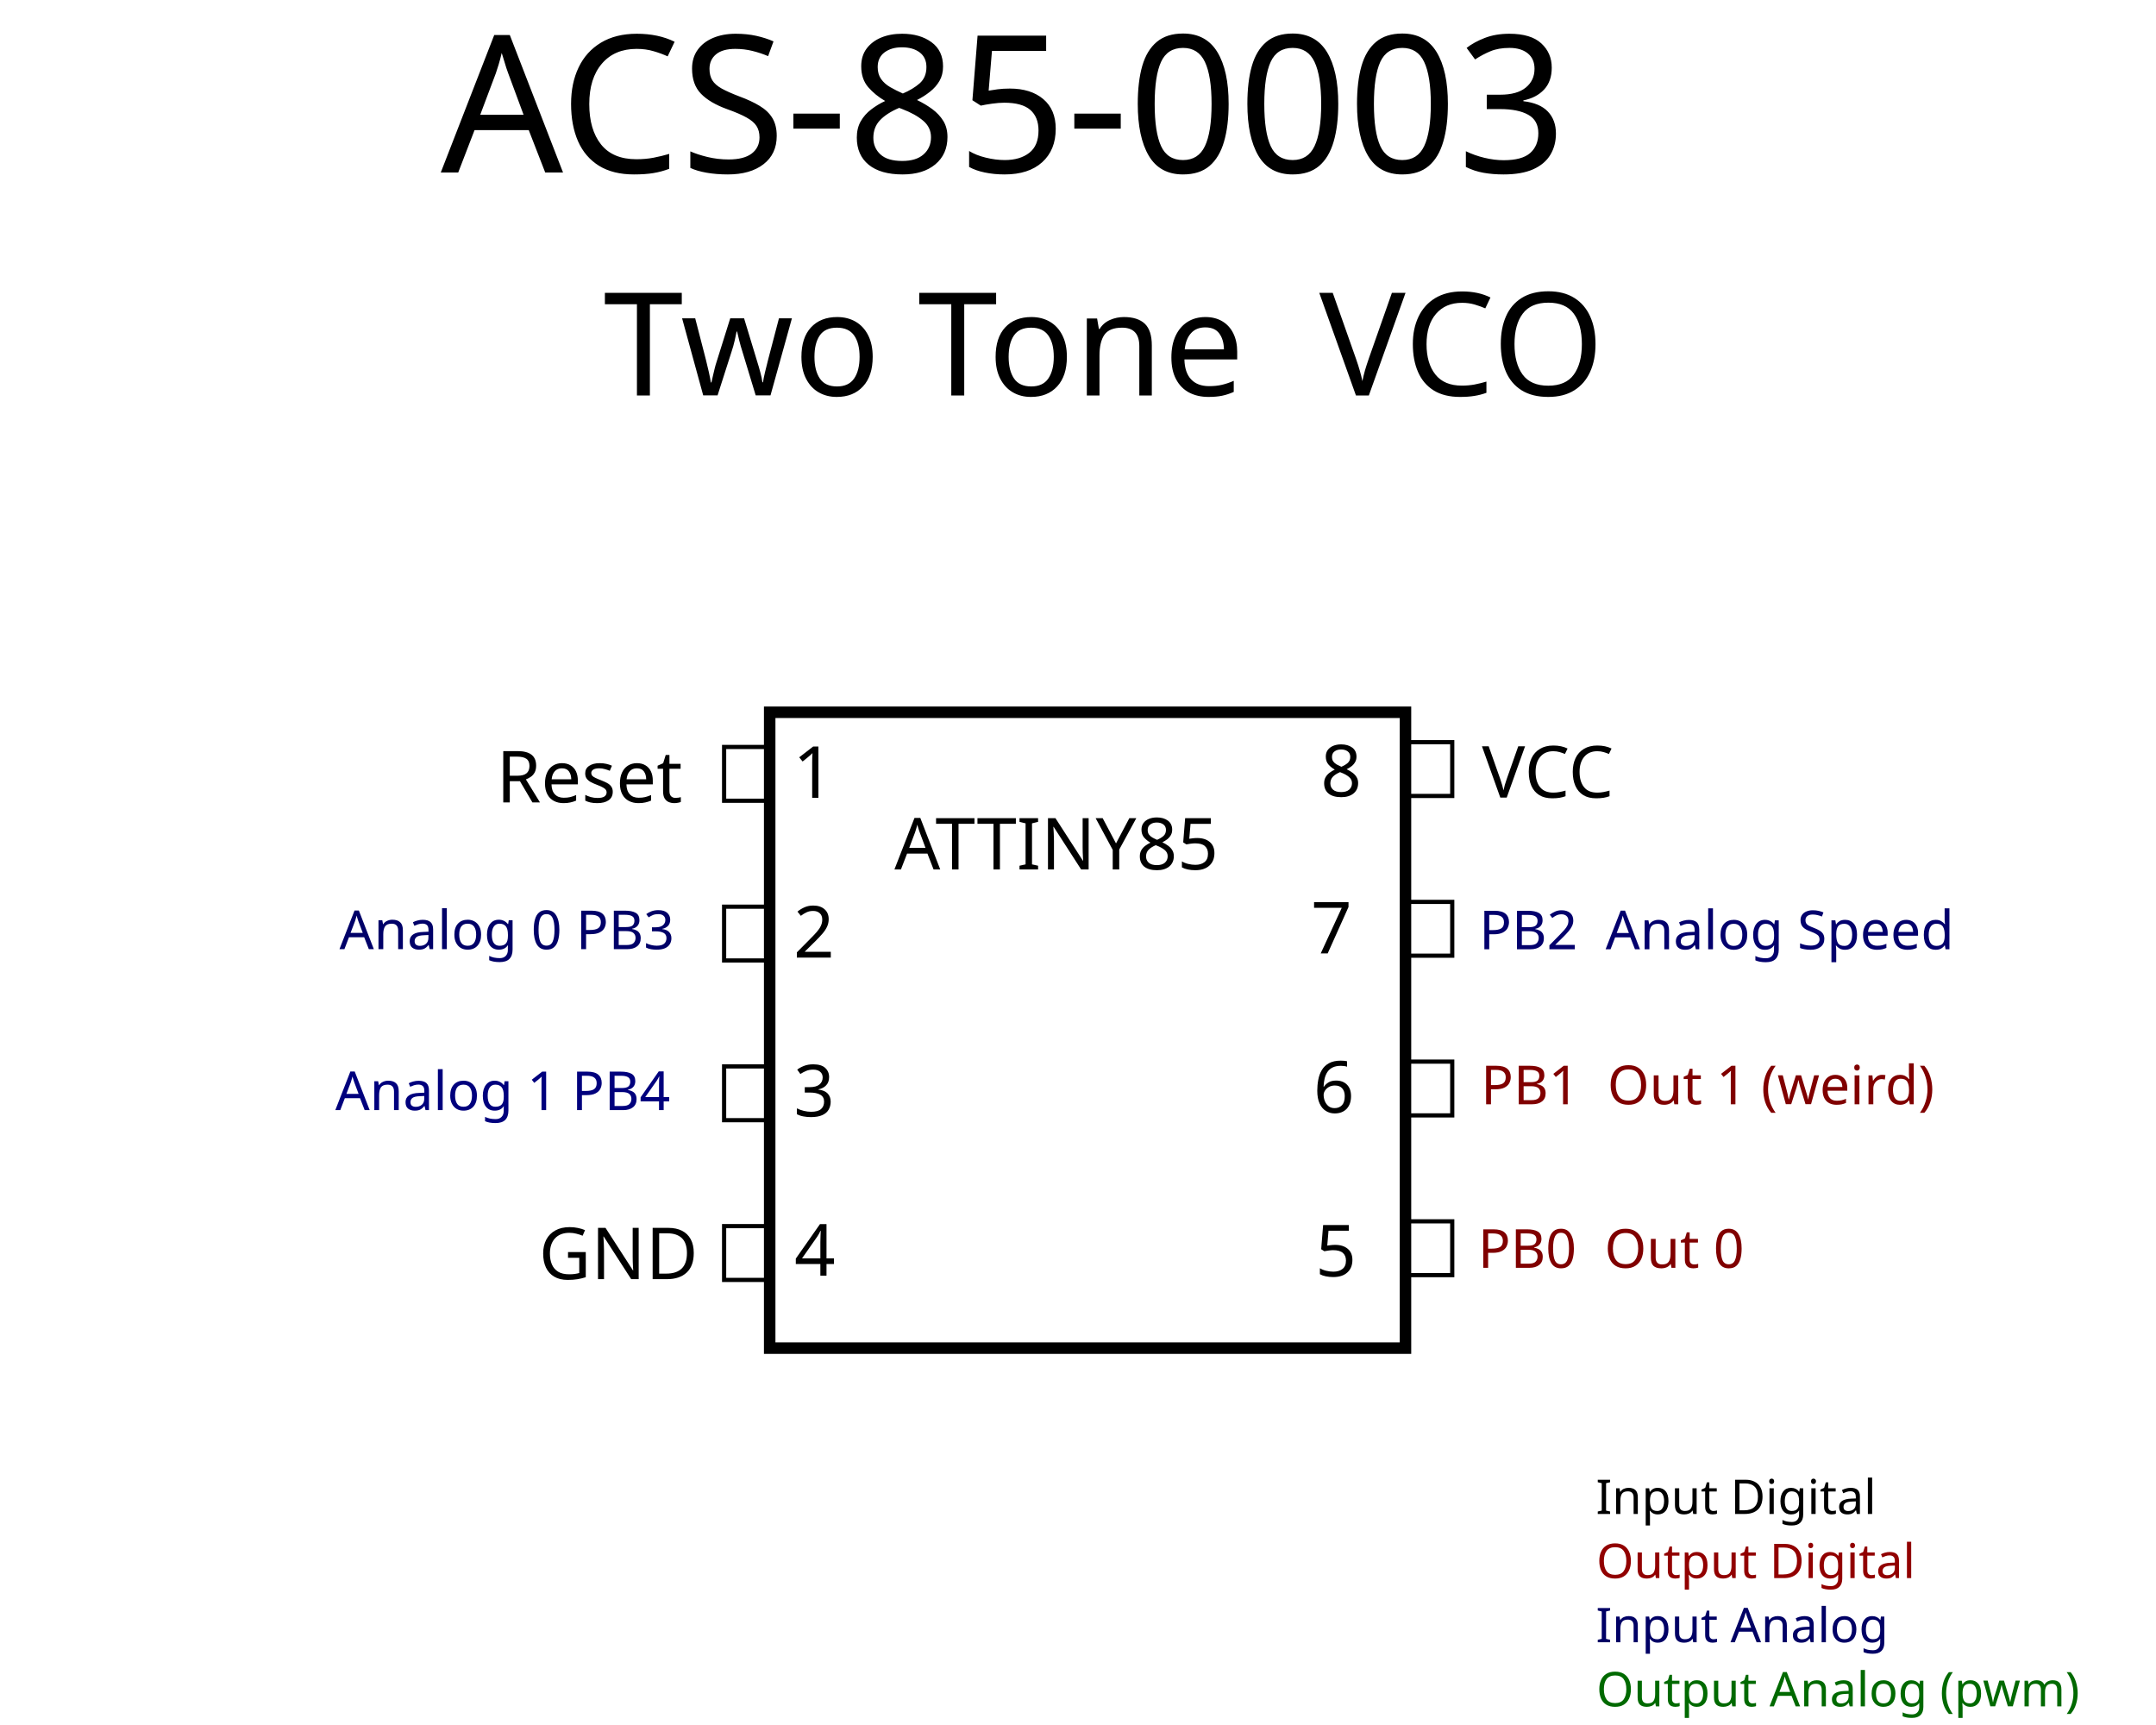
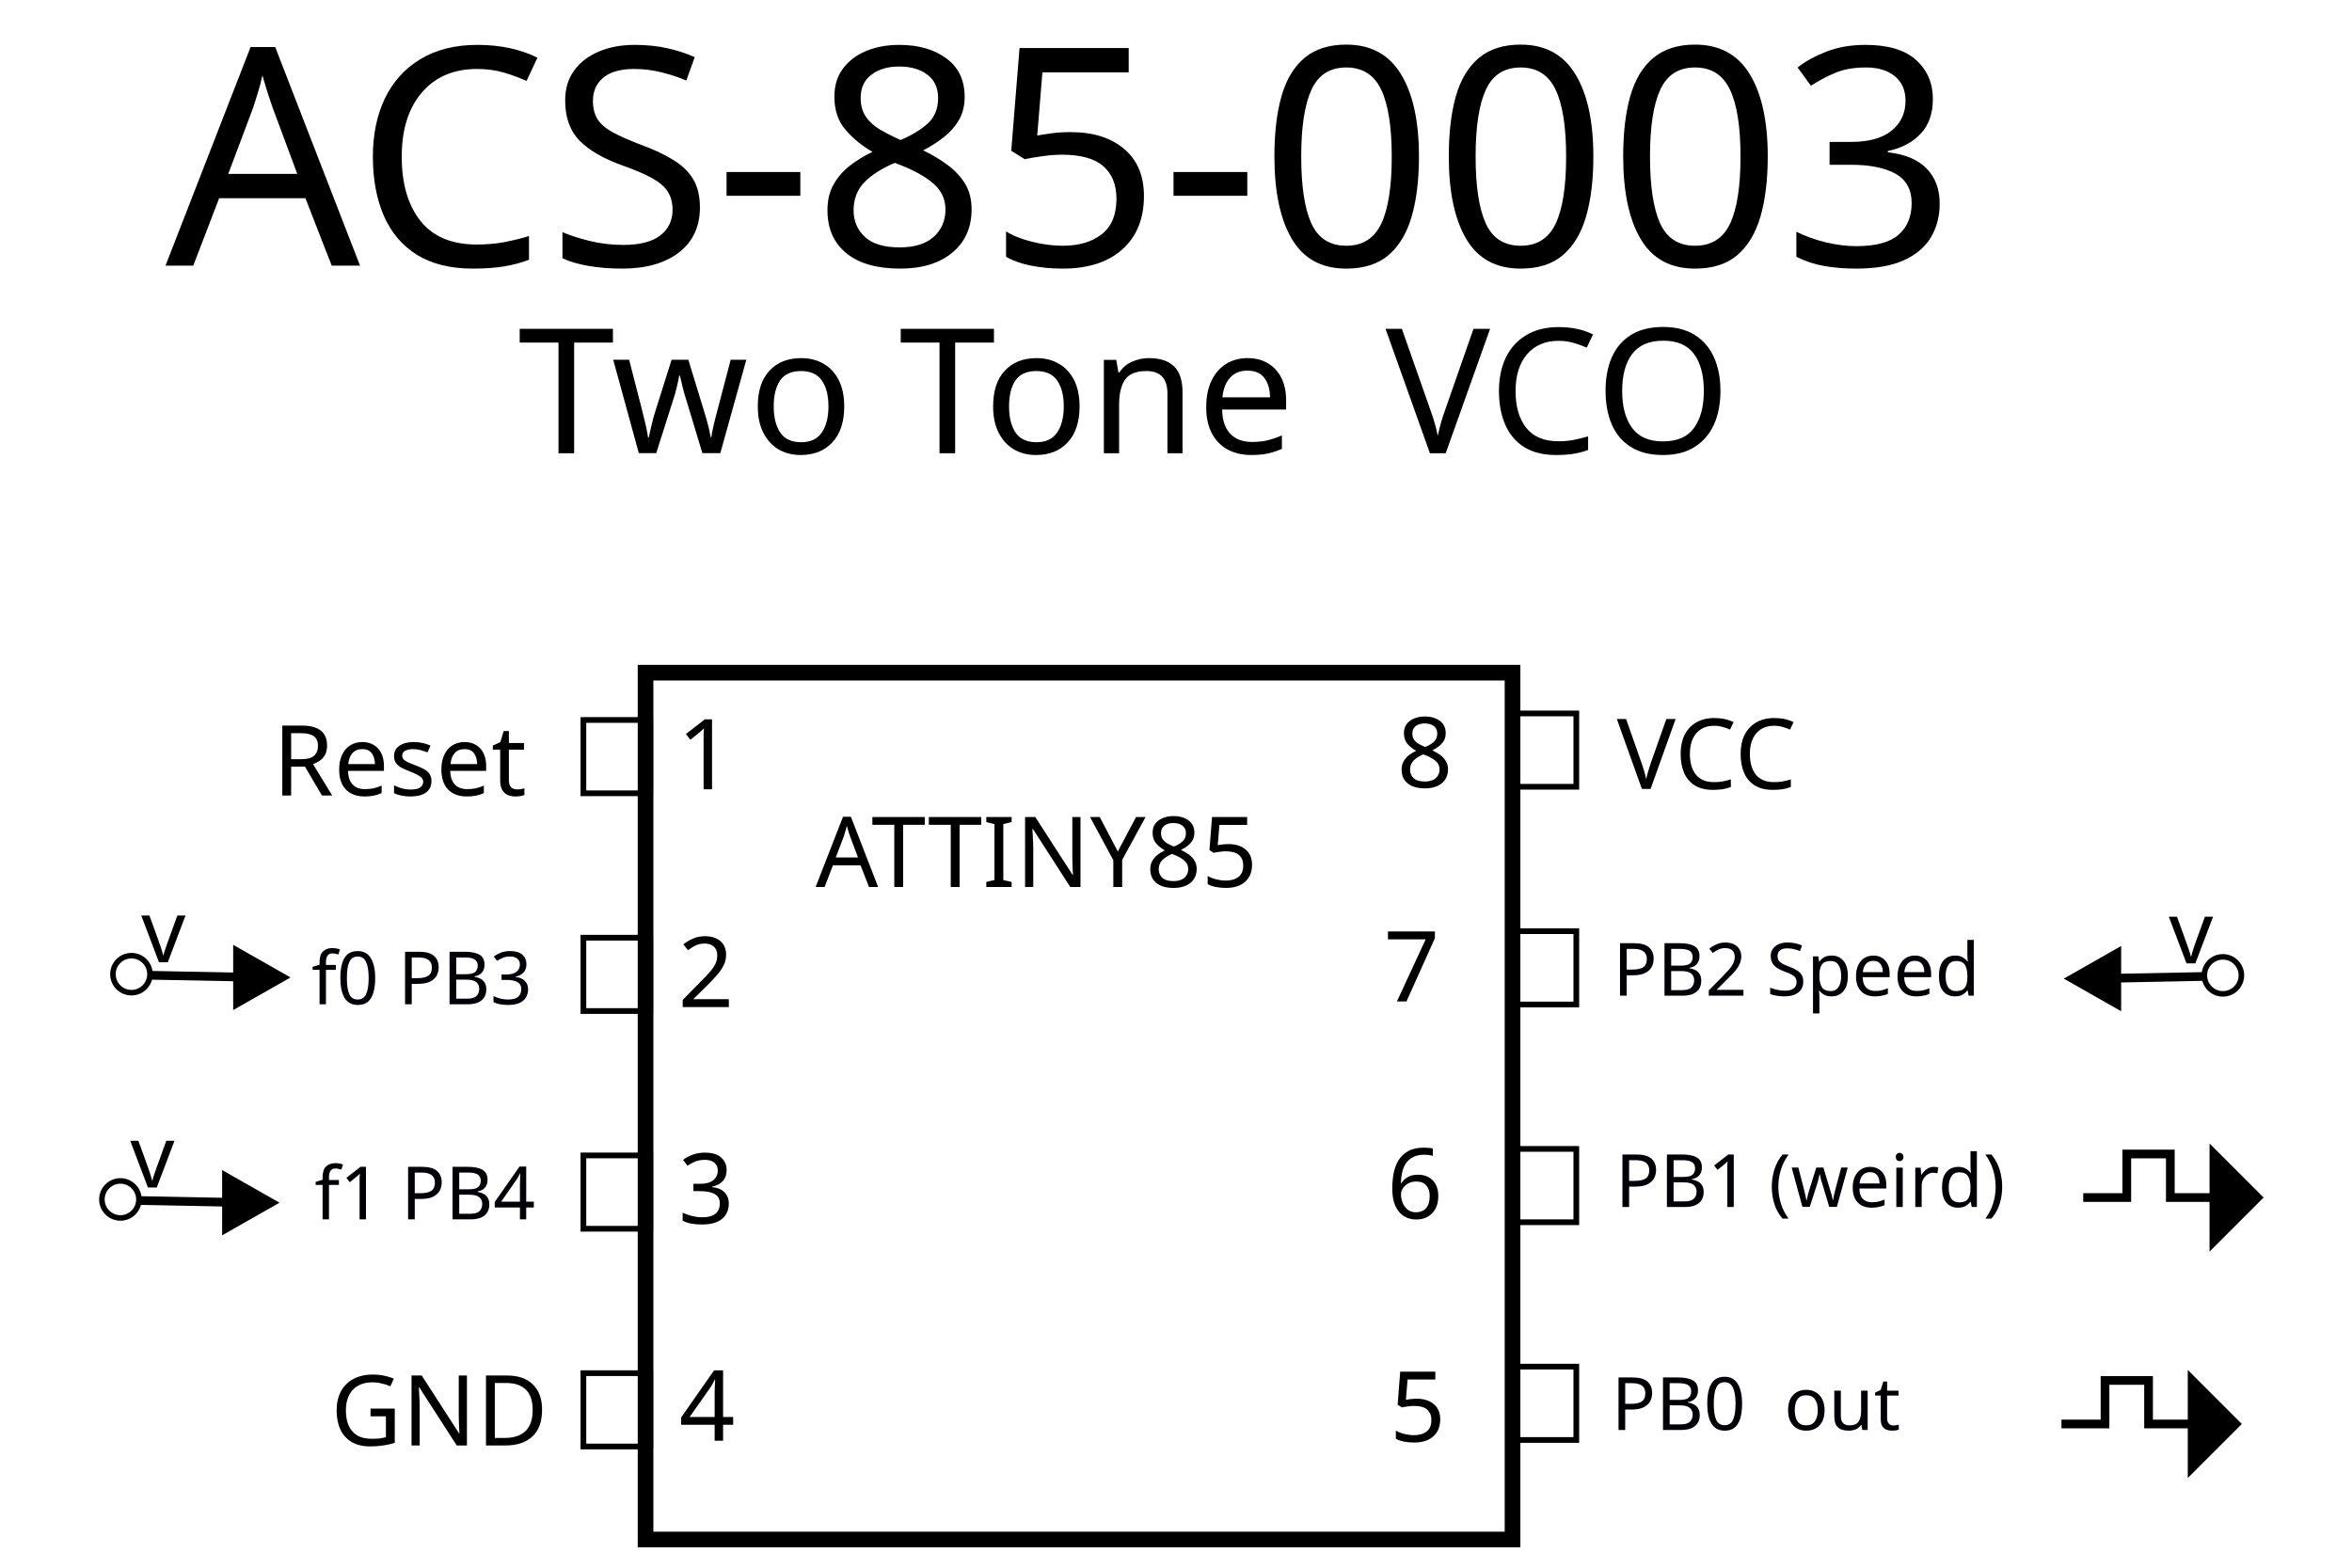
- <svg xmlns="http://www.w3.org/2000/svg" width="5in" height="4in" viewBox="0 0 450 360" id="svg2" version="1.1">
+ <svg xmlns="http://www.w3.org/2000/svg" width="3in" height="2in" viewBox="0 0 270 180" id="svg2" version="1.1">
  <defs id="defs4" />
-   <g id="layer1" transform="translate(0,-692.3622)">
-     <rect style="fill:none;fill-rule:evenodd;stroke:#000000;stroke-width:2.398;stroke-linecap:butt;stroke-linejoin:miter;stroke-miterlimit:4;stroke-dasharray:none;stroke-opacity:1" id="rect3344" width="132.702" height="132.702" x="160.649" y="841.011" />
-     <text xml:space="preserve" style="font-style:normal;font-weight:normal;font-size:40px;line-height:125%;font-family:sans-serif;letter-spacing:0px;word-spacing:0px;fill:#000000;fill-opacity:1;stroke:none;stroke-width:1px;stroke-linecap:butt;stroke-linejoin:miter;stroke-opacity:1" x="165.49" y="858.862" id="text4146">
-       <tspan id="tspan4148" x="165.49" y="858.862" style="font-size:15px">1</tspan>
+   <g id="layer1" transform="translate(0,-872.3622)">
+     <rect style="fill:none;fill-rule:evenodd;stroke:#000000;stroke-width:1.798;stroke-linecap:butt;stroke-linejoin:miter;stroke-miterlimit:4;stroke-dasharray:none;stroke-opacity:1" id="rect3344" width="99.527" height="99.527" x="74.106" y="949.599" />
+     <text xml:space="preserve" style="font-style:normal;font-weight:normal;font-size:30px;line-height:125%;font-family:sans-serif;letter-spacing:0px;word-spacing:0px;fill:#000000;fill-opacity:1;stroke:none;stroke-width:1px;stroke-linecap:butt;stroke-linejoin:miter;stroke-opacity:1" x="77.737" y="962.987" id="text4146">
+       <tspan id="tspan4148" x="77.737" y="962.987" style="font-size:11.25px">1</tspan>
    </text>
-     <text xml:space="preserve" style="font-style:normal;font-weight:normal;font-size:40px;line-height:125%;font-family:sans-serif;letter-spacing:0px;word-spacing:0px;fill:#000000;fill-opacity:1;stroke:none;stroke-width:1px;stroke-linecap:butt;stroke-linejoin:miter;stroke-opacity:1" x="165.607" y="892.206" id="text4146-0">
-       <tspan id="tspan4148-1" x="165.607" y="892.206" style="font-size:15px">2</tspan>
+     <text xml:space="preserve" style="font-style:normal;font-weight:normal;font-size:30px;line-height:125%;font-family:sans-serif;letter-spacing:0px;word-spacing:0px;fill:#000000;fill-opacity:1;stroke:none;stroke-width:1px;stroke-linecap:butt;stroke-linejoin:miter;stroke-opacity:1" x="77.825" y="987.995" id="text4146-0">
+       <tspan id="tspan4148-1" x="77.825" y="987.995" style="font-size:11.25px">2</tspan>
    </text>
-     <text xml:space="preserve" style="font-style:normal;font-weight:normal;font-size:40px;line-height:125%;font-family:sans-serif;letter-spacing:0px;word-spacing:0px;fill:#000000;fill-opacity:1;stroke:none;stroke-width:1px;stroke-linecap:butt;stroke-linejoin:miter;stroke-opacity:1" x="165.662" y="925.34" id="text4146-7">
-       <tspan id="tspan4148-4" x="165.662" y="925.34" style="font-size:15px">3</tspan>
+     <text xml:space="preserve" style="font-style:normal;font-weight:normal;font-size:30px;line-height:125%;font-family:sans-serif;letter-spacing:0px;word-spacing:0px;fill:#000000;fill-opacity:1;stroke:none;stroke-width:1px;stroke-linecap:butt;stroke-linejoin:miter;stroke-opacity:1" x="77.866" y="1012.846" id="text4146-7">
+       <tspan id="tspan4148-4" x="77.866" y="1012.846" style="font-size:11.25px">3</tspan>
    </text>
-     <text xml:space="preserve" style="font-style:normal;font-weight:normal;font-size:40px;line-height:125%;font-family:sans-serif;letter-spacing:0px;word-spacing:0px;fill:#000000;fill-opacity:1;stroke:none;stroke-width:1px;stroke-linecap:butt;stroke-linejoin:miter;stroke-opacity:1" x="165.79" y="958.589" id="text4146-9">
-       <tspan id="tspan4148-8" x="165.79" y="958.589" style="font-size:15px">4</tspan>
+     <text xml:space="preserve" style="font-style:normal;font-weight:normal;font-size:30px;line-height:125%;font-family:sans-serif;letter-spacing:0px;word-spacing:0px;fill:#000000;fill-opacity:1;stroke:none;stroke-width:1px;stroke-linecap:butt;stroke-linejoin:miter;stroke-opacity:1" x="77.962" y="1037.782" id="text4146-9">
+       <tspan id="tspan4148-8" x="77.962" y="1037.782" style="font-size:11.25px">4</tspan>
    </text>
-     <text xml:space="preserve" style="font-style:normal;font-weight:normal;font-size:40px;line-height:125%;font-family:sans-serif;letter-spacing:0px;word-spacing:0px;fill:#000000;fill-opacity:1;stroke:none;stroke-width:1px;stroke-linecap:butt;stroke-linejoin:miter;stroke-opacity:1" x="274.556" y="958.723" id="text4146-1">
-       <tspan id="tspan4148-2" x="274.556" y="958.723" style="font-size:15px">5</tspan>
+     <text xml:space="preserve" style="font-style:normal;font-weight:normal;font-size:30px;line-height:125%;font-family:sans-serif;letter-spacing:0px;word-spacing:0px;fill:#000000;fill-opacity:1;stroke:none;stroke-width:1px;stroke-linecap:butt;stroke-linejoin:miter;stroke-opacity:1" x="159.536" y="1037.883" id="text4146-1">
+       <tspan id="tspan4148-2" x="159.536" y="1037.883" style="font-size:11.25px">5</tspan>
    </text>
-     <text xml:space="preserve" style="font-style:normal;font-weight:normal;font-size:40px;line-height:125%;font-family:sans-serif;letter-spacing:0px;word-spacing:0px;fill:#000000;fill-opacity:1;stroke:none;stroke-width:1px;stroke-linecap:butt;stroke-linejoin:miter;stroke-opacity:1" x="274.114" y="924.574" id="text4146-2">
-       <tspan id="tspan4148-7" x="274.114" y="924.574" style="font-size:15px">6</tspan>
+     <text xml:space="preserve" style="font-style:normal;font-weight:normal;font-size:30px;line-height:125%;font-family:sans-serif;letter-spacing:0px;word-spacing:0px;fill:#000000;fill-opacity:1;stroke:none;stroke-width:1px;stroke-linecap:butt;stroke-linejoin:miter;stroke-opacity:1" x="159.205" y="1012.271" id="text4146-2">
+       <tspan id="tspan4148-7" x="159.205" y="1012.271" style="font-size:11.25px">6</tspan>
    </text>
-     <text xml:space="preserve" style="font-style:normal;font-weight:normal;font-size:40px;line-height:125%;font-family:sans-serif;letter-spacing:0px;word-spacing:0px;fill:#000000;fill-opacity:1;stroke:none;stroke-width:1px;stroke-linecap:butt;stroke-linejoin:miter;stroke-opacity:1" x="273.618" y="891.333" id="text4146-8">
-       <tspan id="tspan4148-3" x="273.618" y="891.333" style="font-size:15px">7</tspan>
+     <text xml:space="preserve" style="font-style:normal;font-weight:normal;font-size:30px;line-height:125%;font-family:sans-serif;letter-spacing:0px;word-spacing:0px;fill:#000000;fill-opacity:1;stroke:none;stroke-width:1px;stroke-linecap:butt;stroke-linejoin:miter;stroke-opacity:1" x="158.833" y="987.341" id="text4146-8">
+       <tspan id="tspan4148-3" x="158.833" y="987.341" style="font-size:11.25px">7</tspan>
    </text>
-     <text xml:space="preserve" style="font-style:normal;font-weight:normal;font-size:40px;line-height:125%;font-family:sans-serif;letter-spacing:0px;word-spacing:0px;fill:#000000;fill-opacity:1;stroke:none;stroke-width:1px;stroke-linecap:butt;stroke-linejoin:miter;stroke-opacity:1" x="275.64" y="858.569" id="text4146-8-5">
-       <tspan id="tspan4148-3-6" x="275.64" y="858.569" style="font-size:15px">8</tspan>
+     <text xml:space="preserve" style="font-style:normal;font-weight:normal;font-size:30px;line-height:125%;font-family:sans-serif;letter-spacing:0px;word-spacing:0px;fill:#000000;fill-opacity:1;stroke:none;stroke-width:1px;stroke-linecap:butt;stroke-linejoin:miter;stroke-opacity:1" x="160.35" y="962.767" id="text4146-8-5">
+       <tspan id="tspan4148-3-6" x="160.35" y="962.767" style="font-size:11.25px">8</tspan>
    </text>
-     <text xml:space="preserve" style="font-style:normal;font-weight:normal;font-size:40px;line-height:125%;font-family:sans-serif;letter-spacing:0px;word-spacing:0px;fill:#000000;fill-opacity:1;stroke:none;stroke-width:1px;stroke-linecap:butt;stroke-linejoin:miter;stroke-opacity:1" x="92" y="728.362" id="text4262">
-       <tspan id="tspan4264" x="92" y="728.362">ACS-85-0003</tspan>
+     <text xml:space="preserve" style="font-style:normal;font-weight:normal;font-size:40px;line-height:125%;font-family:sans-serif;letter-spacing:0px;word-spacing:0px;fill:#000000;fill-opacity:1;stroke:none;stroke-width:1px;stroke-linecap:butt;stroke-linejoin:miter;stroke-opacity:1" x="19" y="902.862" id="text4262">
+       <tspan id="tspan4264" x="19" y="902.862" style="font-size:35px">ACS-85-0003</tspan>
    </text>
-     <rect style="fill:none;fill-opacity:1;stroke:#000000;stroke-width:0.875;stroke-miterlimit:4;stroke-dasharray:none;stroke-opacity:1" id="rect4266" width="10.225" height="11.225" x="151.137" y="848.25" />
-     <rect style="fill:none;fill-opacity:1;stroke:#000000;stroke-width:0.875;stroke-miterlimit:4;stroke-dasharray:none;stroke-opacity:1" id="rect4266-7-9-4" width="10.225" height="11.225" x="151.137" y="948.25" />
-     <rect style="fill:none;fill-opacity:1;stroke:#000000;stroke-width:0.875;stroke-miterlimit:4;stroke-dasharray:none;stroke-opacity:1" id="rect4266-7-9-45" width="10.225" height="11.225" x="151.137" y="914.916" />
-     <rect style="fill:none;fill-opacity:1;stroke:#000000;stroke-width:0.875;stroke-miterlimit:4;stroke-dasharray:none;stroke-opacity:1" id="rect4266-7-9-5" width="10.225" height="11.225" x="151.137" y="881.583" />
-     <rect style="fill:none;fill-opacity:1;stroke:#000000;stroke-width:0.875;stroke-miterlimit:4;stroke-dasharray:none;stroke-opacity:1" id="rect4266-5" width="10.225" height="11.225" x="292.887" y="847.25" />
-     <rect style="fill:none;fill-opacity:1;stroke:#000000;stroke-width:0.875;stroke-miterlimit:4;stroke-dasharray:none;stroke-opacity:1" id="rect4266-7-9-4-4" width="10.225" height="11.225" x="292.887" y="947.25" />
-     <rect style="fill:none;fill-opacity:1;stroke:#000000;stroke-width:0.875;stroke-miterlimit:4;stroke-dasharray:none;stroke-opacity:1" id="rect4266-7-9-45-1" width="10.225" height="11.225" x="292.887" y="913.916" />
-     <rect style="fill:none;fill-opacity:1;stroke:#000000;stroke-width:0.875;stroke-miterlimit:4;stroke-dasharray:none;stroke-opacity:1" id="rect4266-7-9-5-8" width="10.225" height="11.225" x="292.887" y="880.583" />
-     <text xml:space="preserve" style="font-style:normal;font-weight:normal;font-size:40px;line-height:125%;font-family:sans-serif;letter-spacing:0px;word-spacing:0px;fill:#000000;fill-opacity:1;stroke:none;stroke-width:1px;stroke-linecap:butt;stroke-linejoin:miter;stroke-opacity:1" x="186.684" y="873.815" id="text4146-7-22">
-       <tspan id="tspan4148-4-3" x="186.684" y="873.815" style="font-size:15px">ATTINY85</tspan>
+     <rect style="fill:none;fill-opacity:1;stroke:#000000;stroke-width:0.656;stroke-miterlimit:4;stroke-dasharray:none;stroke-opacity:1" id="rect4266" width="7.669" height="8.419" x="66.972" y="955.028" />
+     <rect style="fill:none;fill-opacity:1;stroke:#000000;stroke-width:0.656;stroke-miterlimit:4;stroke-dasharray:none;stroke-opacity:1" id="rect4266-7-9-4" width="7.669" height="8.419" x="66.972" y="1030.028" />
+     <rect style="fill:none;fill-opacity:1;stroke:#000000;stroke-width:0.656;stroke-miterlimit:4;stroke-dasharray:none;stroke-opacity:1" id="rect4266-7-9-45" width="7.669" height="8.419" x="66.972" y="1005.028" />
+     <rect style="fill:none;fill-opacity:1;stroke:#000000;stroke-width:0.656;stroke-miterlimit:4;stroke-dasharray:none;stroke-opacity:1" id="rect4266-7-9-5" width="7.669" height="8.419" x="66.972" y="980.028" />
+     <rect style="fill:none;fill-opacity:1;stroke:#000000;stroke-width:0.656;stroke-miterlimit:4;stroke-dasharray:none;stroke-opacity:1" id="rect4266-5" width="7.669" height="8.419" x="173.285" y="954.278" />
+     <rect style="fill:none;fill-opacity:1;stroke:#000000;stroke-width:0.656;stroke-miterlimit:4;stroke-dasharray:none;stroke-opacity:1" id="rect4266-7-9-4-4" width="7.669" height="8.419" x="173.285" y="1029.278" />
+     <rect style="fill:none;fill-opacity:1;stroke:#000000;stroke-width:0.656;stroke-miterlimit:4;stroke-dasharray:none;stroke-opacity:1" id="rect4266-7-9-45-1" width="7.669" height="8.419" x="173.285" y="1004.278" />
+     <rect style="fill:none;fill-opacity:1;stroke:#000000;stroke-width:0.656;stroke-miterlimit:4;stroke-dasharray:none;stroke-opacity:1" id="rect4266-7-9-5-8" width="7.669" height="8.419" x="173.285" y="979.278" />
+     <text xml:space="preserve" style="font-style:normal;font-weight:normal;font-size:30px;line-height:125%;font-family:sans-serif;letter-spacing:0px;word-spacing:0px;fill:#000000;fill-opacity:1;stroke:none;stroke-width:1px;stroke-linecap:butt;stroke-linejoin:miter;stroke-opacity:1" x="93.633" y="974.202" id="text4146-7-22">
+       <tspan id="tspan4148-4-3" x="93.633" y="974.202" style="font-size:11.25px">ATTINY85</tspan>
    </text>
-     <text xml:space="preserve" style="font-style:normal;font-weight:normal;font-size:40px;line-height:125%;font-family:sans-serif;letter-spacing:0px;word-spacing:0px;fill:#000000;fill-opacity:1;stroke:none;stroke-width:1px;stroke-linecap:butt;stroke-linejoin:miter;stroke-opacity:1" x="112.45" y="959.315" id="text4146-7-22-4">
-       <tspan id="tspan4148-4-3-8" x="112.45" y="959.315" style="font-size:15px">GND</tspan>
+     <text xml:space="preserve" style="font-style:normal;font-weight:normal;font-size:30px;line-height:125%;font-family:sans-serif;letter-spacing:0px;word-spacing:0px;fill:#000000;fill-opacity:1;stroke:none;stroke-width:1px;stroke-linecap:butt;stroke-linejoin:miter;stroke-opacity:1" x="37.957" y="1038.327" id="text4146-7-22-4">
+       <tspan id="tspan4148-4-3-8" x="37.957" y="1038.327" style="font-size:11.25px">GND</tspan>
    </text>
-     <text xml:space="preserve" style="font-style:normal;font-weight:normal;font-size:40px;line-height:125%;font-family:sans-serif;letter-spacing:0px;word-spacing:0px;fill:#000000;fill-opacity:1;stroke:none;stroke-width:1px;stroke-linecap:butt;stroke-linejoin:miter;stroke-opacity:1" x="309.314" y="858.808" id="text4146-7-22-4-9">
-       <tspan id="tspan4148-4-3-8-0" x="309.314" y="858.808" style="font-size:15px">VCC</tspan>
+     <text xml:space="preserve" style="font-style:normal;font-weight:normal;font-size:30px;line-height:125%;font-family:sans-serif;letter-spacing:0px;word-spacing:0px;fill:#000000;fill-opacity:1;stroke:none;stroke-width:1px;stroke-linecap:butt;stroke-linejoin:miter;stroke-opacity:1" x="185.605" y="962.946" id="text4146-7-22-4-9">
+       <tspan id="tspan4148-4-3-8-0" x="185.605" y="962.946" style="font-size:11.25px">VCC</tspan>
    </text>
-     <text xml:space="preserve" style="font-style:normal;font-weight:normal;font-size:40px;line-height:125%;font-family:sans-serif;letter-spacing:0px;word-spacing:0px;fill:#000000;fill-opacity:1;stroke:none;stroke-width:1px;stroke-linecap:butt;stroke-linejoin:miter;stroke-opacity:1" x="103.59" y="859.815" id="text4146-7-22-4-9-0">
-       <tspan id="tspan4148-4-3-8-0-8" x="103.59" y="859.815" style="font-size:15px">Reset</tspan>
+     <text xml:space="preserve" style="font-style:normal;font-weight:normal;font-size:30px;line-height:125%;font-family:sans-serif;letter-spacing:0px;word-spacing:0px;fill:#000000;fill-opacity:1;stroke:none;stroke-width:1px;stroke-linecap:butt;stroke-linejoin:miter;stroke-opacity:1" x="31.312" y="963.702" id="text4146-7-22-4-9-0">
+       <tspan id="tspan4148-4-3-8-0-8" x="31.312" y="963.702" style="font-size:11.25px">Reset</tspan>
    </text>
-     <text xml:space="preserve" style="font-style:normal;font-weight:normal;font-size:40px;line-height:125%;font-family:sans-serif;letter-spacing:0px;word-spacing:0px;fill:#800000;fill-opacity:1;stroke:none;stroke-width:1px;stroke-linecap:butt;stroke-linejoin:miter;stroke-opacity:1" x="309.09" y="922.815" id="text4146-7-22-4-9-2">
-       <tspan id="tspan4148-4-3-8-0-2" x="309.09" y="922.815" style="font-size:11.25px;fill:#800000;fill-opacity:1">PB1  Out 1 (weird)</tspan>
+     <text xml:space="preserve" style="font-style:normal;font-weight:normal;font-size:30px;line-height:125%;font-family:sans-serif;letter-spacing:0px;word-spacing:0px;fill:#000006;fill-opacity:1;stroke:none;stroke-width:1px;stroke-linecap:butt;stroke-linejoin:miter;stroke-opacity:1;" x="185.437" y="1010.952" id="text4146-7-22-4-9-2">
+       <tspan id="tspan4148-4-3-8-0-2" x="185.437" y="1010.952" style="font-size:8.438px;fill:#000006;fill-opacity:1;">PB1 (weird)</tspan>
    </text>
-     <text xml:space="preserve" style="font-style:normal;font-weight:normal;font-size:40px;line-height:125%;font-family:sans-serif;letter-spacing:0px;word-spacing:0px;fill:#800000;fill-opacity:1;stroke:none;stroke-width:1px;stroke-linecap:butt;stroke-linejoin:miter;stroke-opacity:1" x="308.494" y="956.949" id="text4146-7-22-4-9-2-4">
-       <tspan id="tspan4148-4-3-8-0-2-5" x="308.494" y="956.949" style="font-size:11.25px;fill:#800000;fill-opacity:1">PB0  Out 0</tspan>
+     <text xml:space="preserve" style="font-style:normal;font-weight:normal;font-size:30px;line-height:125%;font-family:sans-serif;letter-spacing:0px;word-spacing:0px;fill:#000006;fill-opacity:1;stroke:none;stroke-width:1px;stroke-linecap:butt;stroke-linejoin:miter;stroke-opacity:1;" x="184.99" y="1036.552" id="text4146-7-22-4-9-2-4">
+       <tspan id="tspan4148-4-3-8-0-2-5" x="184.99" y="1036.552" style="font-size:8.438px;fill:#000006;fill-opacity:1;">PB0  out</tspan>
    </text>
-     <text xml:space="preserve" style="font-style:normal;font-weight:normal;font-size:40px;line-height:125%;font-family:sans-serif;letter-spacing:0px;word-spacing:0px;fill:#03006d;fill-opacity:1;stroke:none;stroke-width:1px;stroke-linecap:butt;stroke-linejoin:miter;stroke-opacity:1;" x="308.722" y="890.466" id="text4146-7-22-4-9-2-7">
-       <tspan id="tspan4148-4-3-8-0-2-2" x="308.722" y="890.466" style="font-size:11.25px;fill:#03006d;fill-opacity:1;">PB2  Analog Speed</tspan>
+     <text xml:space="preserve" style="font-style:normal;font-weight:normal;font-size:30px;line-height:125%;font-family:sans-serif;letter-spacing:0px;word-spacing:0px;fill:#000006;fill-opacity:1;stroke:none;stroke-width:1px;stroke-linecap:butt;stroke-linejoin:miter;stroke-opacity:1;" x="185.161" y="986.69" id="text4146-7-22-4-9-2-7">
+       <tspan id="tspan4148-4-3-8-0-2-2" x="185.161" y="986.69" style="font-size:8.438px;fill:#000006;fill-opacity:1;">PB2 Speed</tspan>
    </text>
-     <text xml:space="preserve" style="font-style:normal;font-weight:normal;font-size:40px;line-height:125%;font-family:sans-serif;letter-spacing:0px;word-spacing:0px;fill:#00007d;fill-opacity:1;stroke:none;stroke-width:1px;stroke-linecap:butt;stroke-linejoin:miter;stroke-opacity:1;" x="69.989" y="924.037" id="text4146-7-22-4-9-2-7-7">
-       <tspan id="tspan4148-4-3-8-0-2-2-3" x="69.989" y="924.037" style="font-size:11.25px;fill:#00007d;fill-opacity:1;">Analog 1 PB4</tspan>
+     <text xml:space="preserve" style="font-style:normal;font-weight:normal;font-size:30px;line-height:125%;font-family:sans-serif;letter-spacing:0px;word-spacing:0px;fill:#000006;fill-opacity:1;stroke:none;stroke-width:1px;stroke-linecap:butt;stroke-linejoin:miter;stroke-opacity:1;" x="36.111" y="1012.368" id="text4146-7-22-4-9-2-7-7">
+       <tspan id="tspan4148-4-3-8-0-2-2-3" x="36.111" y="1012.368" style="font-size:8.438px;fill:#000006;fill-opacity:1;">f1 PB4</tspan>
    </text>
-     <flowRoot xml:space="preserve" id="flowRoot4541" style="fill:black;stroke:none;stroke-opacity:1;stroke-width:1px;stroke-linejoin:miter;stroke-linecap:butt;fill-opacity:1;font-family:sans-serif;font-style:normal;font-weight:normal;font-size:40px;line-height:125%;letter-spacing:0px;word-spacing:0px">
+     <flowRoot xml:space="preserve" id="flowRoot4541" style="font-style:normal;font-weight:normal;font-size:40px;line-height:125%;font-family:sans-serif;letter-spacing:0px;word-spacing:0px;fill:#000000;fill-opacity:1;stroke:none;stroke-width:1px;stroke-linecap:butt;stroke-linejoin:miter;stroke-opacity:1">
      <flowRegion id="flowRegion4543">
        <rect id="rect4545" width="28" height="54" x="91.5" y="267.5" />
      </flowRegion>
      <flowPara id="flowPara4547" />
    </flowRoot>
-     <text xml:space="preserve" style="font-style:normal;font-weight:normal;font-size:40px;line-height:125%;font-family:sans-serif;letter-spacing:0px;word-spacing:0px;fill:#000068;fill-opacity:1;stroke:none;stroke-width:1px;stroke-linecap:butt;stroke-linejoin:miter;stroke-opacity:1;" x="70.854" y="890.444" id="text4146-7-22-4-9-2-7-7-0-2">
-       <tspan id="tspan4148-4-3-8-0-2-2-3-8-3" x="70.854" y="890.444" style="font-size:11.25px;fill:#000068;fill-opacity:1;">Analog 0 PB3</tspan>
+     <text xml:space="preserve" style="font-style:normal;font-weight:normal;font-size:30px;line-height:125%;font-family:sans-serif;letter-spacing:0px;word-spacing:0px;fill:#000006;fill-opacity:1;stroke:none;stroke-width:1px;stroke-linecap:butt;stroke-linejoin:miter;stroke-opacity:1;" x="35.76" y="987.673" id="text4146-7-22-4-9-2-7-7-0-2">
+       <tspan id="tspan4148-4-3-8-0-2-2-3-8-3" x="35.76" y="987.673" style="font-size:8.438px;fill:#000006;fill-opacity:1;">f0 PB3</tspan>
    </text>
-     <text xml:space="preserve" style="font-style:normal;font-weight:normal;font-size:10px;line-height:125%;font-family:sans-serif;letter-spacing:0px;word-spacing:0px;fill:#910000;fill-opacity:1;stroke:none;stroke-width:1px;stroke-linecap:butt;stroke-linejoin:miter;stroke-opacity:1" x="333.201" y="1021.705" id="text4146-7-22-4-9-2-7-7-0-2-9-5">
-       <tspan id="tspan4148-4-3-8-0-2-2-3-8-3-46-5" x="333.201" y="1021.705" style="font-size:10px;fill:#910000;fill-opacity:1">Output Digital</tspan>
+     <text xml:space="preserve" style="font-style:normal;font-weight:normal;font-size:40px;line-height:125%;font-family:sans-serif;letter-spacing:0px;word-spacing:0px;fill:#000000;fill-opacity:1;stroke:none;stroke-width:1px;stroke-linecap:butt;stroke-linejoin:miter;stroke-opacity:1" x="59.457" y="924.403" id="text4262-7">
+       <tspan id="tspan4264-0" x="59.457" y="924.403" style="font-size:20px">Two Tone  VCO</tspan>
    </text>
-     <text xml:space="preserve" style="font-style:normal;font-weight:normal;font-size:10px;line-height:125%;font-family:sans-serif;letter-spacing:0px;word-spacing:0px;fill:#000000;fill-opacity:1;stroke:none;stroke-width:1px;stroke-linecap:butt;stroke-linejoin:miter;stroke-opacity:1" x="333.08" y="1008.32" id="text4146-7-22-4-9-2-7-7-0-2-9-5-9">
-       <tspan id="tspan4148-4-3-8-0-2-2-3-8-3-46-5-5" x="333.08" y="1008.32" style="font-size:10px">Input Digital</tspan>
-     </text>
-     <text xml:space="preserve" style="font-style:normal;font-weight:normal;font-size:10px;line-height:125%;font-family:sans-serif;letter-spacing:0px;word-spacing:0px;fill:#000065;fill-opacity:1;stroke:none;stroke-width:1px;stroke-linecap:butt;stroke-linejoin:miter;stroke-opacity:1" x="333.08" y="1035.09" id="text4146-7-22-4-9-2-7-7-0-2-9-5-5">
-       <tspan id="tspan4148-4-3-8-0-2-2-3-8-3-46-5-3" x="333.08" y="1035.09" style="font-size:10px;fill:#000065;fill-opacity:1">Input Analog</tspan>
-     </text>
-     <text xml:space="preserve" style="font-style:normal;font-weight:normal;font-size:10px;line-height:125%;font-family:sans-serif;letter-spacing:0px;word-spacing:0px;fill:#006900;fill-opacity:1;stroke:none;stroke-width:1px;stroke-linecap:butt;stroke-linejoin:miter;stroke-opacity:1" x="333.201" y="1048.474" id="text4146-7-22-4-9-2-7-7-0-2-9-5-5-7">
-       <tspan id="tspan4148-4-3-8-0-2-2-3-8-3-46-5-3-6" x="333.201" y="1048.474" style="font-size:10px;fill:#006900;fill-opacity:1">Output Analog (pwm)</tspan>
-     </text>
-     <text xml:space="preserve" style="font-style:normal;font-weight:normal;font-size:40px;line-height:125%;font-family:sans-serif;letter-spacing:0px;word-spacing:0px;fill:#000000;fill-opacity:1;stroke:none;stroke-width:1px;stroke-linecap:butt;stroke-linejoin:miter;stroke-opacity:1" x="125.957" y="774.903" id="text4262-7">
-       <tspan id="tspan4264-0" x="125.957" y="774.903" style="font-size:30px">Two Tone  VCO</tspan>
-     </text>
+     <g transform="translate(21.64645,68.5)" id="g4206-2">
+       <path id="path4202-3" d="m 215,967.362 5,0 0,-5 5,0 0,5 5,0 5,0 0,0" style="fill:none;fill-rule:evenodd;stroke:#000000;stroke-width:1px;stroke-linecap:butt;stroke-linejoin:miter;stroke-opacity:1" />
+       <path id="path4204-8" d="m 230,972.362 0,-10 5,5 z" style="fill:#000000;fill-rule:evenodd;stroke:#000000;stroke-width:1px;stroke-linecap:butt;stroke-linejoin:miter;stroke-opacity:1" />
+     </g>
+     <g transform="translate(24.14645,42.5)" id="g4206-2-1">
+       <path id="path4202-3-3" d="m 215,967.362 5,0 0,-5 5,0 0,5 5,0 5,0 0,0" style="fill:none;fill-rule:evenodd;stroke:#000000;stroke-width:1px;stroke-linecap:butt;stroke-linejoin:miter;stroke-opacity:1" />
+       <path id="path4204-8-9" d="m 230,972.362 0,-10 5,5 z" style="fill:#000000;fill-rule:evenodd;stroke:#000000;stroke-width:1px;stroke-linecap:butt;stroke-linejoin:miter;stroke-opacity:1" />
+     </g>
+     <g id="g4290" transform="matrix(-1,0,0,1,476.4061,19.36444)">
+       <path id="path4204-0-1" d="m 233.311,968.413 0,-6.102 5.362,3.051 z" style="fill:#000000;fill-rule:evenodd;stroke:#000000;stroke-width:0.809px;stroke-linecap:butt;stroke-linejoin:miter;stroke-opacity:1" />
+       <text xml:space="preserve" style="font-style:normal;font-weight:normal;font-size:40px;line-height:125%;font-family:sans-serif;letter-spacing:0px;word-spacing:0px;fill:#000000;fill-opacity:1;stroke:none;stroke-width:1px;stroke-linecap:butt;stroke-linejoin:miter;stroke-opacity:1" x="222.354" y="963.612" id="text4250">
+         <tspan id="tspan4252" x="222.354" y="963.612" style="font-size:10px">v</tspan>
+       </text>
+       <path style="fill:none;fill-rule:evenodd;stroke:#000000;stroke-width:1px;stroke-linecap:butt;stroke-linejoin:miter;stroke-opacity:1" d="m 236.104,965.362 -12.75,-0.25" id="path4276" />
+       <circle style="opacity:1;fill:none;fill-opacity:1;stroke:#000000;stroke-width:0.636;stroke-linejoin:round;stroke-miterlimit:4;stroke-dasharray:none;stroke-opacity:1" id="path4284" cx="221.229" cy="964.987" r="2.125" />
+     </g>
+     <g id="g4290-5" transform="translate(-207.4061,45.09332)">
+       <path id="path4204-0-1-1" d="m 233.311,968.413 0,-6.102 5.362,3.051 z" style="fill:#000000;fill-rule:evenodd;stroke:#000000;stroke-width:0.809px;stroke-linecap:butt;stroke-linejoin:miter;stroke-opacity:1" />
+       <text xml:space="preserve" style="font-style:normal;font-weight:normal;font-size:40px;line-height:125%;font-family:sans-serif;letter-spacing:0px;word-spacing:0px;fill:#000000;fill-opacity:1;stroke:none;stroke-width:1px;stroke-linecap:butt;stroke-linejoin:miter;stroke-opacity:1" x="222.354" y="963.612" id="text4250-8">
+         <tspan id="tspan4252-3" x="222.354" y="963.612" style="font-size:10px">v</tspan>
+       </text>
+       <path style="fill:none;fill-rule:evenodd;stroke:#000000;stroke-width:1px;stroke-linecap:butt;stroke-linejoin:miter;stroke-opacity:1" d="m 236.104,965.362 -12.75,-0.25" id="path4276-7" />
+       <circle style="opacity:1;fill:none;fill-opacity:1;stroke:#000000;stroke-width:0.636;stroke-linejoin:round;stroke-miterlimit:4;stroke-dasharray:none;stroke-opacity:1" id="path4284-0" cx="221.229" cy="964.987" r="2.125" />
+     </g>
+     <g id="g4290-5-8" transform="translate(-206.1386,19.22888)">
+       <path id="path4204-0-1-1-7" d="m 233.311,968.413 0,-6.102 5.362,3.051 z" style="fill:#000000;fill-rule:evenodd;stroke:#000000;stroke-width:0.809px;stroke-linecap:butt;stroke-linejoin:miter;stroke-opacity:1" />
+       <text xml:space="preserve" style="font-style:normal;font-weight:normal;font-size:40px;line-height:125%;font-family:sans-serif;letter-spacing:0px;word-spacing:0px;fill:#000000;fill-opacity:1;stroke:none;stroke-width:1px;stroke-linecap:butt;stroke-linejoin:miter;stroke-opacity:1" x="222.354" y="963.612" id="text4250-8-3">
+         <tspan id="tspan4252-3-8" x="222.354" y="963.612" style="font-size:10px">v</tspan>
+       </text>
+       <path style="fill:none;fill-rule:evenodd;stroke:#000000;stroke-width:1px;stroke-linecap:butt;stroke-linejoin:miter;stroke-opacity:1" d="m 236.104,965.362 -12.75,-0.25" id="path4276-7-7" />
+       <circle style="opacity:1;fill:none;fill-opacity:1;stroke:#000000;stroke-width:0.636;stroke-linejoin:round;stroke-miterlimit:4;stroke-dasharray:none;stroke-opacity:1" id="path4284-0-6" cx="221.229" cy="964.987" r="2.125" />
+     </g>
  </g>
</svg>
